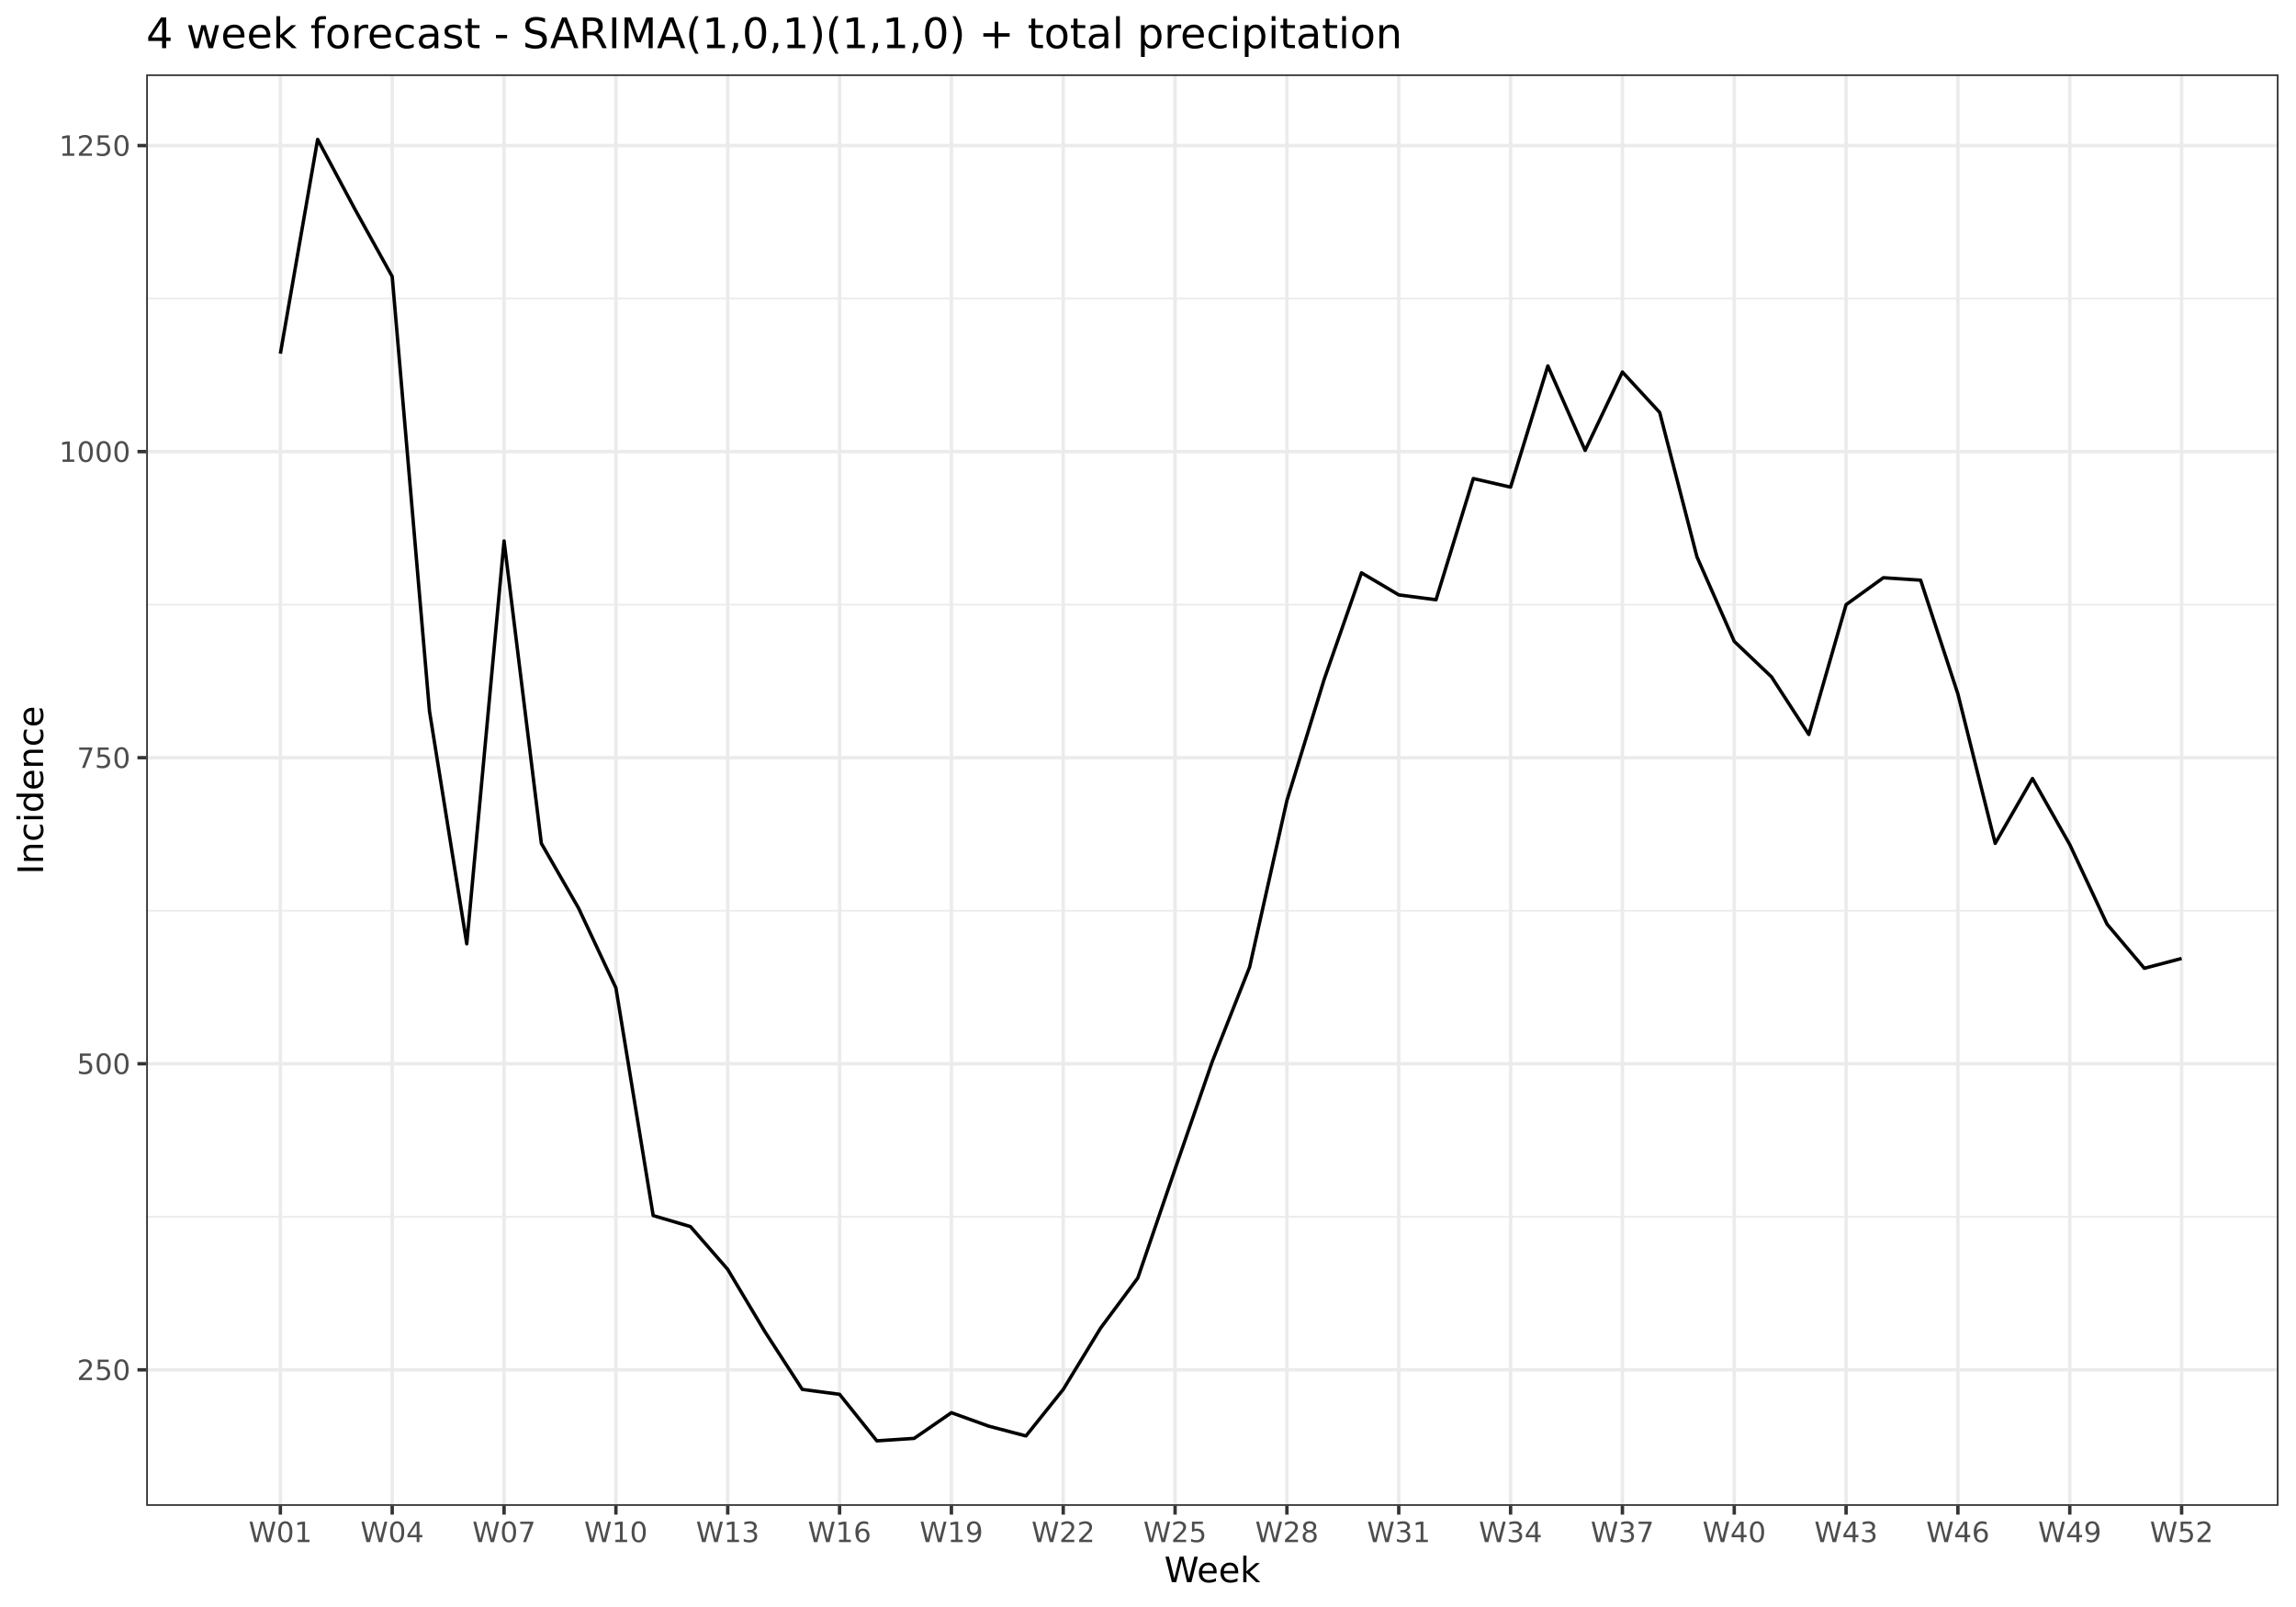
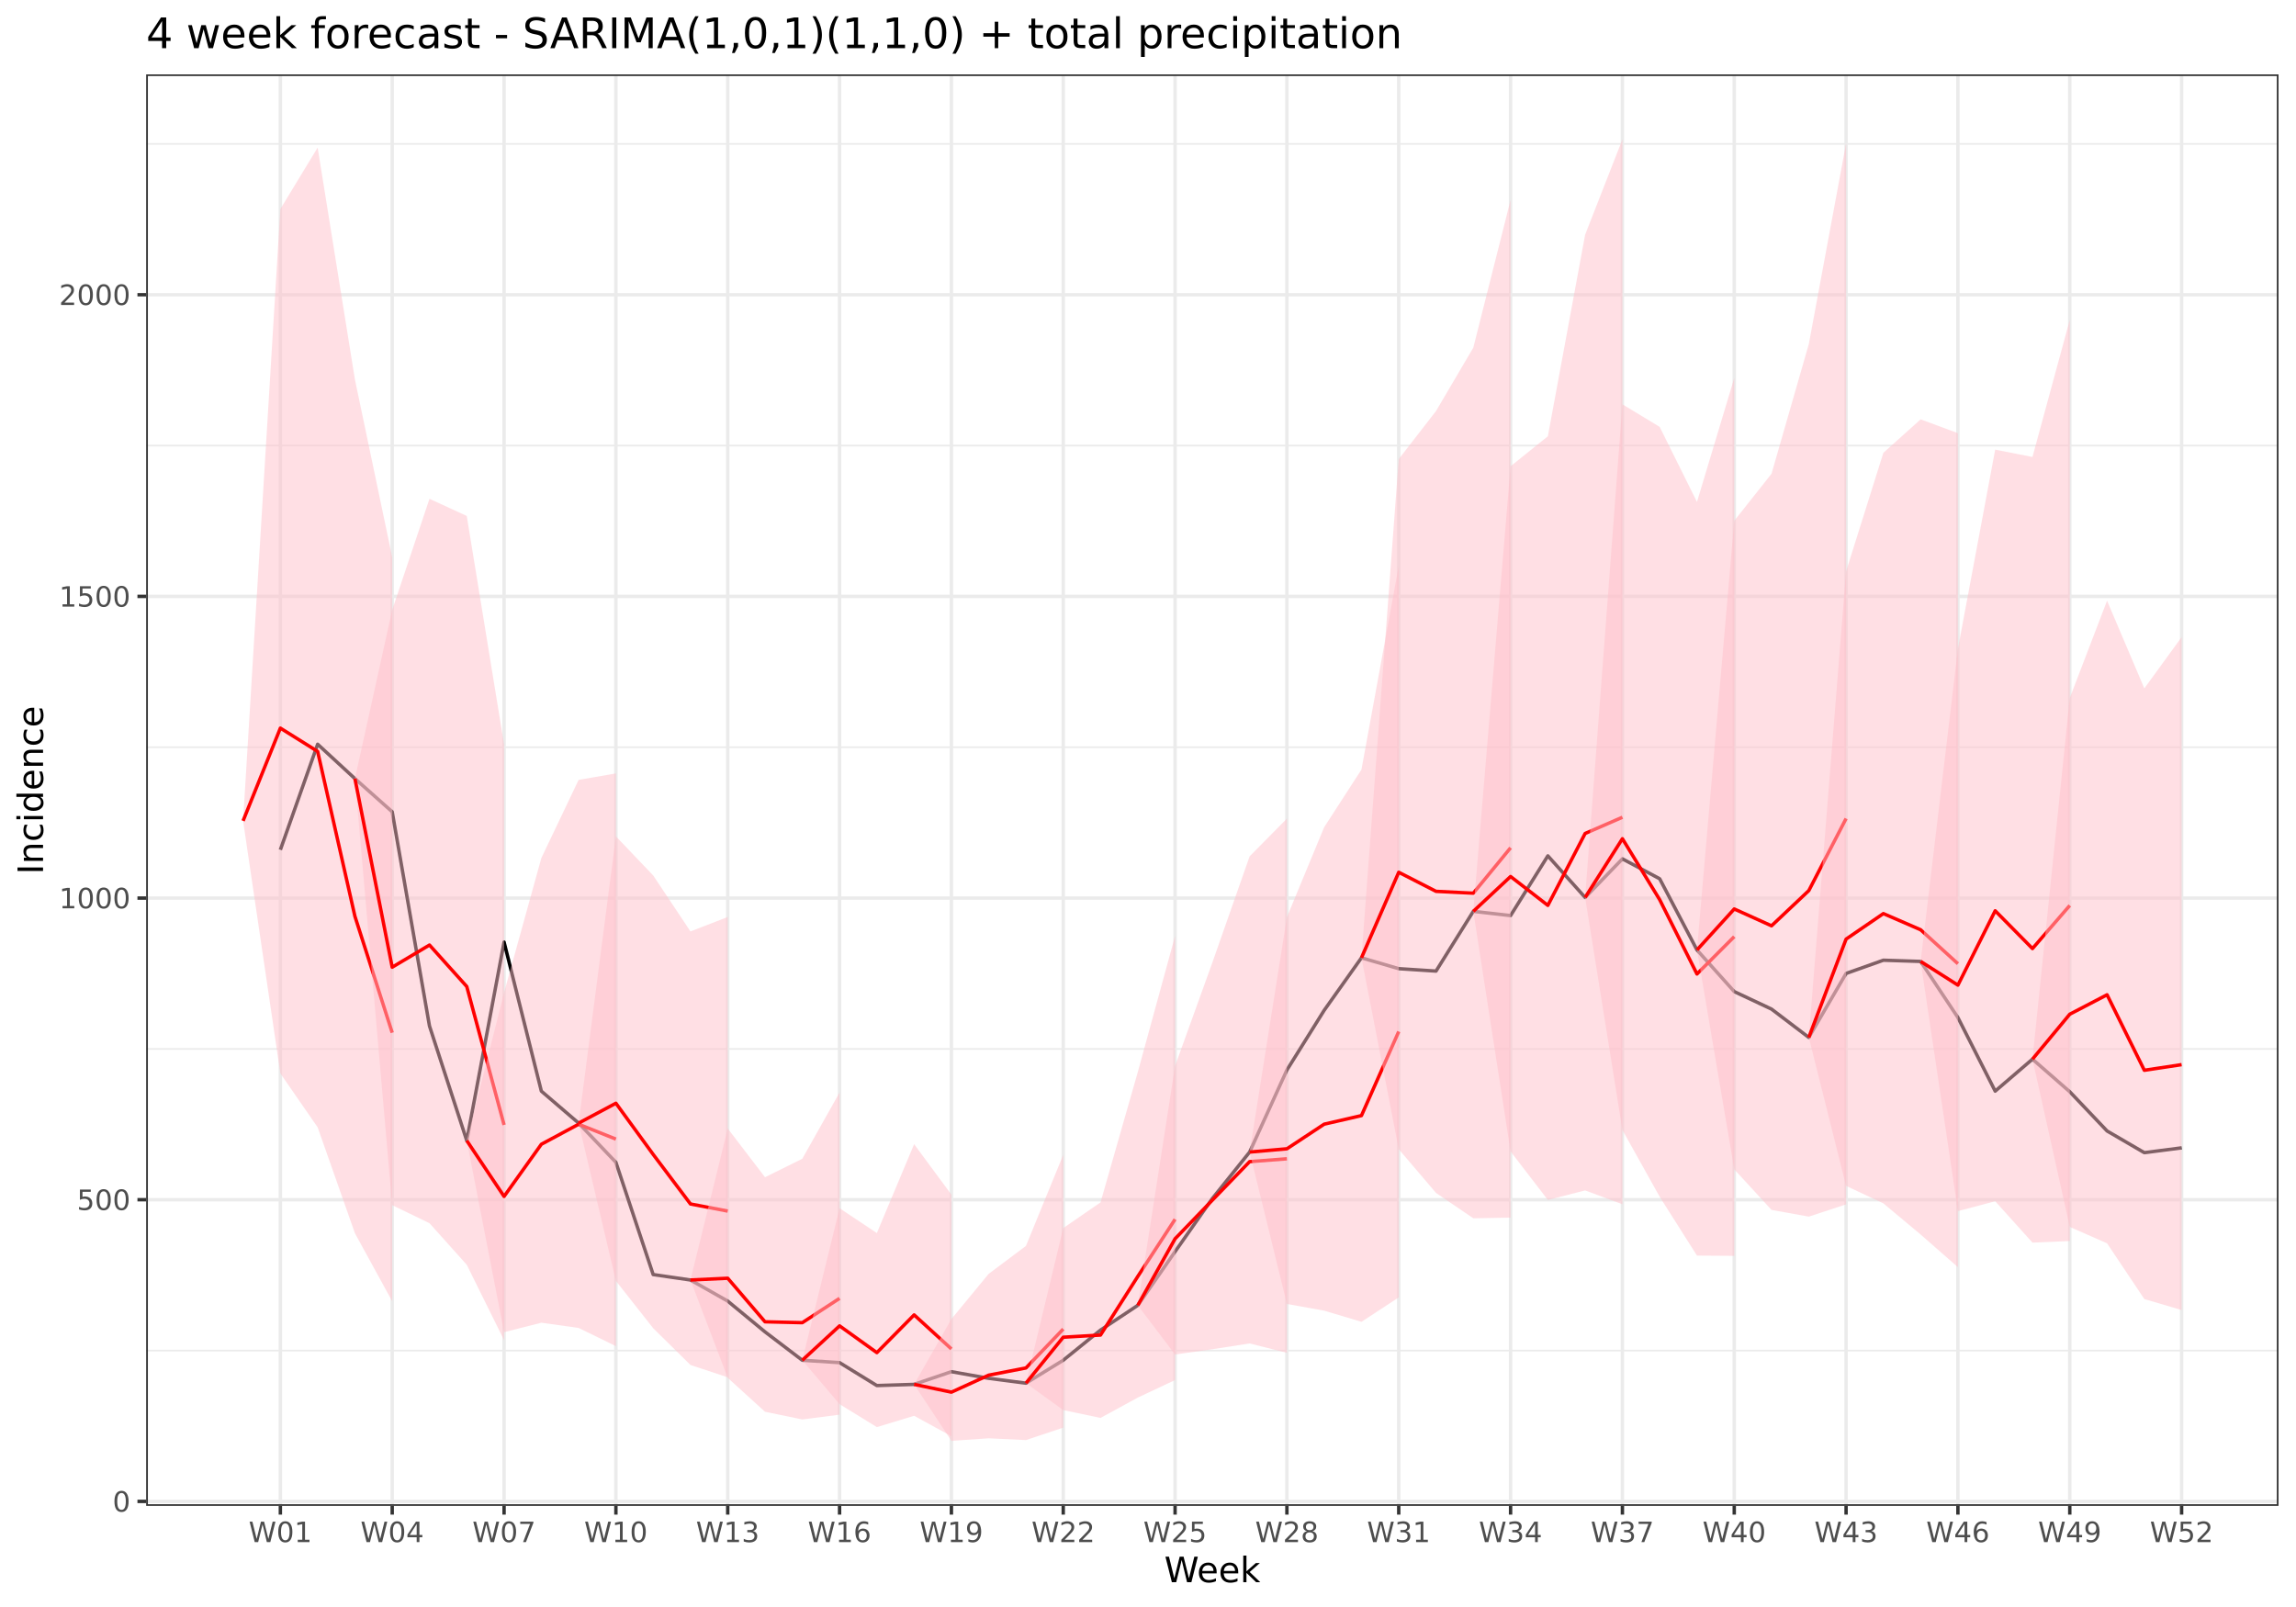
<svg xmlns="http://www.w3.org/2000/svg" class="svglite" width="720.00pt" height="504.00pt" viewBox="0 0 720.00 504.00">
  <defs>
    <style type="text/css">
    .svglite line, .svglite polyline, .svglite polygon, .svglite path, .svglite rect, .svglite circle {
      fill: none;
      stroke: #000000;
      stroke-linecap: round;
      stroke-linejoin: round;
      stroke-miterlimit: 10.00;
    }
    .svglite text {
      white-space: pre;
    }
  </style>
  </defs>
  <rect width="100%" height="100%" style="stroke: none; fill: #FFFFFF;" />
  <defs>
    <clipPath id="cpMC4wMHw3MjAuMDB8MC4wMHw1MDQuMDA=">
      <rect x="0.00" y="0.00" width="720.00" height="504.00" />
    </clipPath>
  </defs>
  <g clip-path="url(#cpMC4wMHw3MjAuMDB8MC4wMHw1MDQuMDA=)">
    <rect x="0.00" y="-0" width="720.00" height="504.00" style="stroke-width: 1.07; stroke: #FFFFFF; fill: #FFFFFF;" />
  </g>
  <defs>
    <clipPath id="cpNDUuODR8NzE0LjUyfDIzLjMyfDQ3Mi4yOQ==">
      <rect x="45.84" y="23.32" width="668.68" height="448.97" />
    </clipPath>
  </defs>
  <g clip-path="url(#cpNDUuODR8NzE0LjUyfDIzLjMyfDQ3Mi4yOQ==)">
    <rect x="45.84" y="23.32" width="668.68" height="448.97" style="stroke-width: 1.07; stroke: none; fill: #FFFFFF;" />
-     <polyline points="45.84,381.62 714.52,381.62 " style="stroke-width: 0.53; stroke: #EBEBEB; stroke-linecap: butt;" />
-     <polyline points="45.84,285.63 714.52,285.63 " style="stroke-width: 0.53; stroke: #EBEBEB; stroke-linecap: butt;" />
-     <polyline points="45.84,189.64 714.52,189.64 " style="stroke-width: 0.53; stroke: #EBEBEB; stroke-linecap: butt;" />
-     <polyline points="45.84,93.65 714.52,93.65 " style="stroke-width: 0.53; stroke: #EBEBEB; stroke-linecap: butt;" />
-     <polyline points="45.84,429.62 714.52,429.62 " style="stroke-width: 1.07; stroke: #EBEBEB; stroke-linecap: butt;" />
-     <polyline points="45.84,333.62 714.52,333.62 " style="stroke-width: 1.07; stroke: #EBEBEB; stroke-linecap: butt;" />
-     <polyline points="45.84,237.63 714.52,237.63 " style="stroke-width: 1.07; stroke: #EBEBEB; stroke-linecap: butt;" />
-     <polyline points="45.84,141.64 714.52,141.64 " style="stroke-width: 1.07; stroke: #EBEBEB; stroke-linecap: butt;" />
-     <polyline points="45.84,45.65 714.52,45.65 " style="stroke-width: 1.07; stroke: #EBEBEB; stroke-linecap: butt;" />
+     <polyline points="45.84,423.58 714.52,423.58 " style="stroke-width: 0.53; stroke: #EBEBEB; stroke-linecap: butt;" />
+     <polyline points="45.84,328.97 714.52,328.97 " style="stroke-width: 0.53; stroke: #EBEBEB; stroke-linecap: butt;" />
+     <polyline points="45.84,234.36 714.52,234.36 " style="stroke-width: 0.53; stroke: #EBEBEB; stroke-linecap: butt;" />
+     <polyline points="45.84,139.74 714.52,139.74 " style="stroke-width: 0.53; stroke: #EBEBEB; stroke-linecap: butt;" />
+     <polyline points="45.84,45.13 714.52,45.13 " style="stroke-width: 0.53; stroke: #EBEBEB; stroke-linecap: butt;" />
+     <polyline points="45.84,470.88 714.52,470.88 " style="stroke-width: 1.07; stroke: #EBEBEB; stroke-linecap: butt;" />
+     <polyline points="45.84,376.27 714.52,376.27 " style="stroke-width: 1.07; stroke: #EBEBEB; stroke-linecap: butt;" />
+     <polyline points="45.84,281.66 714.52,281.66 " style="stroke-width: 1.07; stroke: #EBEBEB; stroke-linecap: butt;" />
+     <polyline points="45.84,187.05 714.52,187.05 " style="stroke-width: 1.07; stroke: #EBEBEB; stroke-linecap: butt;" />
+     <polyline points="45.84,92.44 714.52,92.44 " style="stroke-width: 1.07; stroke: #EBEBEB; stroke-linecap: butt;" />
    <polyline points="87.92,472.29 87.92,23.32 " style="stroke-width: 1.07; stroke: #EBEBEB; stroke-linecap: butt;" />
    <polyline points="122.99,472.29 122.99,23.32 " style="stroke-width: 1.07; stroke: #EBEBEB; stroke-linecap: butt;" />
    <polyline points="158.07,472.29 158.07,23.32 " style="stroke-width: 1.07; stroke: #EBEBEB; stroke-linecap: butt;" />
    <polyline points="193.14,472.29 193.14,23.32 " style="stroke-width: 1.07; stroke: #EBEBEB; stroke-linecap: butt;" />
    <polyline points="228.21,472.29 228.21,23.32 " style="stroke-width: 1.07; stroke: #EBEBEB; stroke-linecap: butt;" />
    <polyline points="263.28,472.29 263.28,23.32 " style="stroke-width: 1.07; stroke: #EBEBEB; stroke-linecap: butt;" />
    <polyline points="298.35,472.29 298.35,23.32 " style="stroke-width: 1.07; stroke: #EBEBEB; stroke-linecap: butt;" />
    <polyline points="333.42,472.29 333.42,23.32 " style="stroke-width: 1.07; stroke: #EBEBEB; stroke-linecap: butt;" />
    <polyline points="368.49,472.29 368.49,23.32 " style="stroke-width: 1.07; stroke: #EBEBEB; stroke-linecap: butt;" />
    <polyline points="403.56,472.29 403.56,23.32 " style="stroke-width: 1.07; stroke: #EBEBEB; stroke-linecap: butt;" />
    <polyline points="438.63,472.29 438.63,23.32 " style="stroke-width: 1.07; stroke: #EBEBEB; stroke-linecap: butt;" />
    <polyline points="473.70,472.29 473.70,23.32 " style="stroke-width: 1.07; stroke: #EBEBEB; stroke-linecap: butt;" />
    <polyline points="508.77,472.29 508.77,23.32 " style="stroke-width: 1.07; stroke: #EBEBEB; stroke-linecap: butt;" />
    <polyline points="543.84,472.29 543.84,23.32 " style="stroke-width: 1.07; stroke: #EBEBEB; stroke-linecap: butt;" />
    <polyline points="578.91,472.29 578.91,23.32 " style="stroke-width: 1.07; stroke: #EBEBEB; stroke-linecap: butt;" />
    <polyline points="613.98,472.29 613.98,23.32 " style="stroke-width: 1.07; stroke: #EBEBEB; stroke-linecap: butt;" />
    <polyline points="649.06,472.29 649.06,23.32 " style="stroke-width: 1.07; stroke: #EBEBEB; stroke-linecap: butt;" />
    <polyline points="684.13,472.29 684.13,23.32 " style="stroke-width: 1.07; stroke: #EBEBEB; stroke-linecap: butt;" />
-     <polyline points="87.92,110.92 99.61,43.73 111.30,65.62 122.99,86.73 134.68,223.04 146.37,296.00 158.07,169.67 169.76,264.51 181.45,284.86 193.14,309.82 204.83,381.24 216.52,384.69 228.21,398.13 239.90,417.71 251.59,435.76 263.28,437.30 274.97,451.89 286.66,451.12 298.35,443.06 310.04,447.28 321.73,450.35 333.42,435.76 345.11,416.56 356.80,400.82 368.49,366.65 380.18,332.86 391.87,303.29 403.56,251.07 415.25,213.06 426.94,179.65 438.63,186.57 450.32,188.10 462.01,150.09 473.70,152.78 485.39,114.76 497.08,141.26 508.77,116.68 520.46,129.35 532.15,174.66 543.84,201.16 555.53,212.29 567.22,230.34 578.91,189.64 590.60,181.19 602.29,181.96 613.98,217.67 625.67,264.51 637.36,244.16 649.06,264.89 660.75,289.85 672.44,303.68 684.13,300.60 " style="stroke-width: 1.07; stroke-linecap: butt;" />
-     <polygon points="76.23,92.49 76.23,92.49 " style="stroke-width: 0.00; stroke: none; stroke-linecap: butt; fill: #FFC0CB; fill-opacity: 0.50;" />
-     <polygon points="111.30,65.62 111.30,65.62 " style="stroke-width: 0.00; stroke: none; stroke-linecap: butt; fill: #FFC0CB; fill-opacity: 0.50;" />
-     <polygon points="146.37,296.00 146.37,296.00 " style="stroke-width: 0.00; stroke: none; stroke-linecap: butt; fill: #FFC0CB; fill-opacity: 0.50;" />
-     <polygon points="181.45,284.86 181.45,284.86 " style="stroke-width: 0.00; stroke: none; stroke-linecap: butt; fill: #FFC0CB; fill-opacity: 0.50;" />
-     <polygon points="216.52,384.69 216.52,384.69 " style="stroke-width: 0.00; stroke: none; stroke-linecap: butt; fill: #FFC0CB; fill-opacity: 0.50;" />
-     <polygon points="251.59,435.76 251.59,435.76 " style="stroke-width: 0.00; stroke: none; stroke-linecap: butt; fill: #FFC0CB; fill-opacity: 0.50;" />
-     <polygon points="286.66,451.12 286.66,451.12 " style="stroke-width: 0.00; stroke: none; stroke-linecap: butt; fill: #FFC0CB; fill-opacity: 0.50;" />
-     <polygon points="321.73,450.35 321.73,450.35 " style="stroke-width: 0.00; stroke: none; stroke-linecap: butt; fill: #FFC0CB; fill-opacity: 0.50;" />
-     <polygon points="356.80,400.82 356.80,400.82 " style="stroke-width: 0.00; stroke: none; stroke-linecap: butt; fill: #FFC0CB; fill-opacity: 0.50;" />
-     <polygon points="391.87,303.29 391.87,303.29 " style="stroke-width: 0.00; stroke: none; stroke-linecap: butt; fill: #FFC0CB; fill-opacity: 0.50;" />
-     <polygon points="426.94,179.65 426.94,179.65 " style="stroke-width: 0.00; stroke: none; stroke-linecap: butt; fill: #FFC0CB; fill-opacity: 0.50;" />
-     <polygon points="462.01,150.09 462.01,150.09 " style="stroke-width: 0.00; stroke: none; stroke-linecap: butt; fill: #FFC0CB; fill-opacity: 0.50;" />
-     <polygon points="497.08,141.26 497.08,141.26 " style="stroke-width: 0.00; stroke: none; stroke-linecap: butt; fill: #FFC0CB; fill-opacity: 0.50;" />
-     <polygon points="532.15,174.66 532.15,174.66 " style="stroke-width: 0.00; stroke: none; stroke-linecap: butt; fill: #FFC0CB; fill-opacity: 0.50;" />
-     <polygon points="567.22,230.34 567.22,230.34 " style="stroke-width: 0.00; stroke: none; stroke-linecap: butt; fill: #FFC0CB; fill-opacity: 0.50;" />
-     <polygon points="602.29,181.96 602.29,181.96 " style="stroke-width: 0.00; stroke: none; stroke-linecap: butt; fill: #FFC0CB; fill-opacity: 0.50;" />
-     <polygon points="637.36,244.16 637.36,244.16 " style="stroke-width: 0.00; stroke: none; stroke-linecap: butt; fill: #FFC0CB; fill-opacity: 0.50;" />
+     <polyline points="87.92,266.52 99.61,233.41 111.30,244.20 122.99,254.60 134.68,321.78 146.37,357.73 158.07,295.47 169.76,342.21 181.45,352.24 193.14,364.54 204.83,399.74 216.52,401.44 228.21,408.06 239.90,417.71 251.59,426.61 263.28,427.36 274.97,434.55 286.66,434.18 298.35,430.20 310.04,432.28 321.73,433.80 333.42,426.61 345.11,417.15 356.80,409.39 368.49,392.55 380.18,375.89 391.87,361.32 403.56,335.59 415.25,316.86 426.94,300.39 438.63,303.80 450.32,304.56 462.01,285.82 473.70,287.15 485.39,268.42 497.08,281.47 508.77,269.36 520.46,275.61 532.15,297.93 543.84,310.99 555.53,316.48 567.22,325.37 578.91,305.31 590.60,301.15 602.29,301.53 613.98,319.13 625.67,342.21 637.36,332.18 649.06,342.40 660.75,354.70 672.44,361.51 684.13,360.00 " style="stroke-width: 1.07; stroke-linecap: butt;" />
+     <polygon points="76.23,257.44 87.92,65.56 99.61,46.29 111.30,119.03 122.99,174.76 122.99,408.12 111.30,386.78 99.61,353.55 87.92,336.66 76.23,257.44 " style="stroke-width: 0.00; stroke: none; stroke-linecap: butt; fill: #FFC0CB; fill-opacity: 0.50;" />
+     <polyline points="76.23,257.44 87.92,65.56 99.61,46.29 111.30,119.03 122.99,174.76 " style="stroke-width: 1.07; stroke: none; stroke-linecap: butt;" />
+     <polyline points="122.99,408.12 111.30,386.78 99.61,353.55 87.92,336.66 76.23,257.44 " style="stroke-width: 1.07; stroke: none; stroke-linecap: butt;" />
+     <polyline points="76.23,257.44 87.92,228.36 99.61,235.67 111.30,287.39 122.99,323.88 " style="stroke-width: 1.07; stroke: #FF0000; stroke-linecap: butt;" />
+     <polygon points="111.30,244.20 122.99,191.29 134.68,156.44 146.37,161.82 158.07,233.51 158.07,420.32 146.37,396.67 134.68,383.63 122.99,377.97 111.30,244.20 " style="stroke-width: 0.00; stroke: none; stroke-linecap: butt; fill: #FFC0CB; fill-opacity: 0.50;" />
+     <polyline points="111.30,244.20 122.99,191.29 134.68,156.44 146.37,161.82 158.07,233.51 " style="stroke-width: 1.07; stroke: none; stroke-linecap: butt;" />
+     <polyline points="158.07,420.32 146.37,396.67 134.68,383.63 122.99,377.97 111.30,244.20 " style="stroke-width: 1.07; stroke: none; stroke-linecap: butt;" />
+     <polyline points="111.30,244.20 122.99,303.34 134.68,296.39 146.37,309.40 158.07,352.81 " style="stroke-width: 1.07; stroke: #FF0000; stroke-linecap: butt;" />
+     <polygon points="146.37,357.73 158.07,311.32 169.76,269.11 181.45,244.59 193.14,242.56 193.14,422.19 181.45,416.48 169.76,414.84 158.07,417.81 146.37,357.73 " style="stroke-width: 0.00; stroke: none; stroke-linecap: butt; fill: #FFC0CB; fill-opacity: 0.50;" />
+     <polyline points="146.37,357.73 158.07,311.32 169.76,269.11 181.45,244.59 193.14,242.56 " style="stroke-width: 1.07; stroke: none; stroke-linecap: butt;" />
+     <polyline points="193.14,422.19 181.45,416.48 169.76,414.84 158.07,417.81 146.37,357.73 " style="stroke-width: 1.07; stroke: none; stroke-linecap: butt;" />
+     <polyline points="146.37,357.73 158.07,375.23 169.76,358.87 181.45,352.59 193.14,357.25 " style="stroke-width: 1.07; stroke: #FF0000; stroke-linecap: butt;" />
+     <polygon points="181.45,352.24 193.14,262.30 204.83,274.56 216.52,292.12 228.21,287.59 228.21,431.97 216.52,428.09 204.83,416.56 193.14,401.73 181.45,352.24 " style="stroke-width: 0.00; stroke: none; stroke-linecap: butt; fill: #FFC0CB; fill-opacity: 0.50;" />
+     <polyline points="181.45,352.24 193.14,262.30 204.83,274.56 216.52,292.12 228.21,287.59 " style="stroke-width: 1.07; stroke: none; stroke-linecap: butt;" />
+     <polyline points="228.21,431.97 216.52,428.09 204.83,416.56 193.14,401.73 181.45,352.24 " style="stroke-width: 1.07; stroke: none; stroke-linecap: butt;" />
+     <polyline points="181.45,352.24 193.14,346.01 204.83,362.06 216.52,377.60 228.21,379.83 " style="stroke-width: 1.07; stroke: #FF0000; stroke-linecap: butt;" />
+     <polygon points="216.52,401.44 228.21,353.93 239.90,369.21 251.59,363.42 263.28,342.64 263.28,443.68 251.59,445.18 239.90,442.77 228.21,432.13 216.52,401.44 " style="stroke-width: 0.00; stroke: none; stroke-linecap: butt; fill: #FFC0CB; fill-opacity: 0.50;" />
+     <polyline points="216.52,401.44 228.21,353.93 239.90,369.21 251.59,363.42 263.28,342.64 " style="stroke-width: 1.07; stroke: none; stroke-linecap: butt;" />
+     <polyline points="263.28,443.68 251.59,445.18 239.90,442.77 228.21,432.13 216.52,401.44 " style="stroke-width: 1.07; stroke: none; stroke-linecap: butt;" />
+     <polyline points="216.52,401.44 228.21,400.89 239.90,414.55 251.59,414.83 263.28,407.20 " style="stroke-width: 1.07; stroke: #FF0000; stroke-linecap: butt;" />
+     <polygon points="251.59,426.61 263.28,378.94 274.97,386.72 286.66,358.84 298.35,374.68 298.35,450.44 286.66,444.03 274.97,447.58 263.28,440.38 251.59,426.61 " style="stroke-width: 0.00; stroke: none; stroke-linecap: butt; fill: #FFC0CB; fill-opacity: 0.50;" />
+     <polyline points="251.59,426.61 263.28,378.94 274.97,386.72 286.66,358.84 298.35,374.68 " style="stroke-width: 1.07; stroke: none; stroke-linecap: butt;" />
+     <polyline points="298.35,450.44 286.66,444.03 274.97,447.58 263.28,440.38 251.59,426.61 " style="stroke-width: 1.07; stroke: none; stroke-linecap: butt;" />
+     <polyline points="251.59,426.61 263.28,415.83 274.97,424.22 286.66,412.39 298.35,423.07 " style="stroke-width: 1.07; stroke: #FF0000; stroke-linecap: butt;" />
+     <polygon points="286.66,434.18 298.35,413.69 310.04,399.51 321.73,390.75 333.42,362.18 333.42,447.75 321.73,451.65 310.04,451.09 298.35,451.89 286.66,434.18 " style="stroke-width: 0.00; stroke: none; stroke-linecap: butt; fill: #FFC0CB; fill-opacity: 0.50;" />
+     <polyline points="286.66,434.18 298.35,413.69 310.04,399.51 321.73,390.75 333.42,362.18 " style="stroke-width: 1.07; stroke: none; stroke-linecap: butt;" />
+     <polyline points="333.42,447.75 321.73,451.65 310.04,451.09 298.35,451.89 286.66,434.18 " style="stroke-width: 1.07; stroke: none; stroke-linecap: butt;" />
+     <polyline points="286.66,434.18 298.35,436.62 310.04,431.29 321.73,429.03 333.42,416.83 " style="stroke-width: 1.07; stroke: #FF0000; stroke-linecap: butt;" />
+     <polygon points="321.73,433.80 333.42,385.16 345.11,377.11 356.80,336.23 368.49,293.55 368.49,432.82 356.80,438.32 345.11,444.70 333.42,442.24 321.73,433.80 " style="stroke-width: 0.00; stroke: none; stroke-linecap: butt; fill: #FFC0CB; fill-opacity: 0.50;" />
+     <polyline points="321.73,433.80 333.42,385.16 345.11,377.11 356.80,336.23 368.49,293.55 " style="stroke-width: 1.07; stroke: none; stroke-linecap: butt;" />
+     <polyline points="368.49,432.82 356.80,438.32 345.11,444.70 333.42,442.24 321.73,433.80 " style="stroke-width: 1.07; stroke: none; stroke-linecap: butt;" />
+     <polyline points="321.73,433.80 333.42,419.39 345.11,418.71 356.80,400.32 368.49,382.40 " style="stroke-width: 1.07; stroke: #FF0000; stroke-linecap: butt;" />
+     <polygon points="356.80,409.39 368.49,334.32 380.18,301.89 391.87,268.57 403.56,256.74 403.56,424.29 391.87,421.34 380.18,423.16 368.49,424.81 356.80,409.39 " style="stroke-width: 0.00; stroke: none; stroke-linecap: butt; fill: #FFC0CB; fill-opacity: 0.50;" />
+     <polyline points="356.80,409.39 368.49,334.32 380.18,301.89 391.87,268.57 403.56,256.74 " style="stroke-width: 1.07; stroke: none; stroke-linecap: butt;" />
+     <polyline points="403.56,424.29 391.87,421.34 380.18,423.16 368.49,424.81 356.80,409.39 " style="stroke-width: 1.07; stroke: none; stroke-linecap: butt;" />
+     <polyline points="356.80,409.39 368.49,388.51 380.18,376.40 391.87,364.32 403.56,363.43 " style="stroke-width: 1.07; stroke: #FF0000; stroke-linecap: butt;" />
+     <polygon points="391.87,361.32 403.56,287.65 415.25,259.43 426.94,241.36 438.63,177.45 438.63,406.90 426.94,414.56 415.25,411.06 403.56,408.96 391.87,361.32 " style="stroke-width: 0.00; stroke: none; stroke-linecap: butt; fill: #FFC0CB; fill-opacity: 0.50;" />
+     <polyline points="391.87,361.32 403.56,287.65 415.25,259.43 426.94,241.36 438.63,177.45 " style="stroke-width: 1.07; stroke: none; stroke-linecap: butt;" />
+     <polyline points="438.63,406.90 426.94,414.56 415.25,411.06 403.56,408.96 391.87,361.32 " style="stroke-width: 1.07; stroke: none; stroke-linecap: butt;" />
+     <polyline points="391.87,361.32 403.56,360.29 415.25,352.57 426.94,349.88 438.63,323.52 " style="stroke-width: 1.07; stroke: #FF0000; stroke-linecap: butt;" />
+     <polygon points="426.94,300.39 438.63,143.99 450.32,128.91 462.01,109.04 473.70,62.71 473.70,381.88 462.01,382.09 450.32,374.13 438.63,360.42 426.94,300.39 " style="stroke-width: 0.00; stroke: none; stroke-linecap: butt; fill: #FFC0CB; fill-opacity: 0.50;" />
+     <polyline points="426.94,300.39 438.63,143.99 450.32,128.91 462.01,109.04 473.70,62.71 " style="stroke-width: 1.07; stroke: none; stroke-linecap: butt;" />
+     <polyline points="473.70,381.88 462.01,382.09 450.32,374.13 438.63,360.42 426.94,300.39 " style="stroke-width: 1.07; stroke: none; stroke-linecap: butt;" />
+     <polyline points="426.94,300.39 438.63,273.57 450.32,279.55 462.01,280.13 473.70,265.89 " style="stroke-width: 1.07; stroke: #FF0000; stroke-linecap: butt;" />
+     <polygon points="462.01,285.82 473.70,146.23 485.39,136.83 497.08,73.61 508.77,43.73 508.77,377.69 497.08,373.35 485.39,376.33 473.70,361.13 462.01,285.82 " style="stroke-width: 0.00; stroke: none; stroke-linecap: butt; fill: #FFC0CB; fill-opacity: 0.50;" />
+     <polyline points="462.01,285.82 473.70,146.23 485.39,136.83 497.08,73.61 508.77,43.73 " style="stroke-width: 1.07; stroke: none; stroke-linecap: butt;" />
+     <polyline points="508.77,377.69 497.08,373.35 485.39,376.33 473.70,361.13 462.01,285.82 " style="stroke-width: 1.07; stroke: none; stroke-linecap: butt;" />
+     <polyline points="462.01,285.82 473.70,274.90 485.39,283.95 497.08,261.40 508.77,256.31 " style="stroke-width: 1.07; stroke: #FF0000; stroke-linecap: butt;" />
+     <polygon points="497.08,281.47 508.77,126.80 520.46,133.89 532.15,157.42 543.84,118.56 543.84,393.87 532.15,393.79 520.46,375.34 508.77,354.40 497.08,281.47 " style="stroke-width: 0.00; stroke: none; stroke-linecap: butt; fill: #FFC0CB; fill-opacity: 0.50;" />
+     <polyline points="497.08,281.47 508.77,126.80 520.46,133.89 532.15,157.42 543.84,118.56 " style="stroke-width: 1.07; stroke: none; stroke-linecap: butt;" />
+     <polyline points="543.84,393.87 532.15,393.79 520.46,375.34 508.77,354.40 497.08,281.47 " style="stroke-width: 1.07; stroke: none; stroke-linecap: butt;" />
+     <polyline points="497.08,281.47 508.77,263.05 520.46,282.17 532.15,305.47 543.84,293.76 " style="stroke-width: 1.07; stroke: #FF0000; stroke-linecap: butt;" />
+     <polygon points="532.15,297.93 543.84,163.34 555.53,148.58 567.22,107.93 578.91,44.98 578.91,377.72 567.22,381.57 555.53,379.46 543.84,366.73 532.15,297.93 " style="stroke-width: 0.00; stroke: none; stroke-linecap: butt; fill: #FFC0CB; fill-opacity: 0.50;" />
+     <polyline points="532.15,297.93 543.84,163.34 555.53,148.58 567.22,107.93 578.91,44.98 " style="stroke-width: 1.07; stroke: none; stroke-linecap: butt;" />
+     <polyline points="578.91,377.72 567.22,381.57 555.53,379.46 543.84,366.73 532.15,297.93 " style="stroke-width: 1.07; stroke: none; stroke-linecap: butt;" />
+     <polyline points="532.15,297.93 543.84,285.08 555.53,290.36 567.22,279.32 578.91,256.72 " style="stroke-width: 1.07; stroke: #FF0000; stroke-linecap: butt;" />
+     <polygon points="567.22,325.37 578.91,179.21 590.60,142.02 602.29,131.52 613.98,135.86 613.98,397.42 602.29,387.18 590.60,377.41 578.91,371.93 567.22,325.37 " style="stroke-width: 0.00; stroke: none; stroke-linecap: butt; fill: #FFC0CB; fill-opacity: 0.50;" />
+     <polyline points="567.22,325.37 578.91,179.21 590.60,142.02 602.29,131.52 613.98,135.86 " style="stroke-width: 1.07; stroke: none; stroke-linecap: butt;" />
+     <polyline points="613.98,397.42 602.29,387.18 590.60,377.41 578.91,371.93 567.22,325.37 " style="stroke-width: 1.07; stroke: none; stroke-linecap: butt;" />
+     <polyline points="567.22,325.37 578.91,294.53 590.60,286.53 602.29,291.60 613.98,302.25 " style="stroke-width: 1.07; stroke: #FF0000; stroke-linecap: butt;" />
+     <polygon points="602.29,301.53 613.98,203.48 625.67,141.02 637.36,143.32 649.06,100.31 649.06,389.22 637.36,389.72 625.67,376.74 613.98,379.84 602.29,301.53 " style="stroke-width: 0.00; stroke: none; stroke-linecap: butt; fill: #FFC0CB; fill-opacity: 0.50;" />
+     <polyline points="602.29,301.53 613.98,203.48 625.67,141.02 637.36,143.32 649.06,100.31 " style="stroke-width: 1.07; stroke: none; stroke-linecap: butt;" />
+     <polyline points="649.06,389.22 637.36,389.72 625.67,376.74 613.98,379.84 602.29,301.53 " style="stroke-width: 1.07; stroke: none; stroke-linecap: butt;" />
+     <polyline points="602.29,301.53 613.98,308.96 625.67,285.65 637.36,297.50 649.06,283.98 " style="stroke-width: 1.07; stroke: #FF0000; stroke-linecap: butt;" />
+     <polygon points="637.36,332.18 649.06,218.91 660.75,188.40 672.44,215.90 684.13,199.82 684.13,410.87 672.44,407.42 660.75,389.94 649.06,384.80 637.36,332.18 " style="stroke-width: 0.00; stroke: none; stroke-linecap: butt; fill: #FFC0CB; fill-opacity: 0.50;" />
+     <polyline points="637.36,332.18 649.06,218.91 660.75,188.40 672.44,215.90 684.13,199.82 " style="stroke-width: 1.07; stroke: none; stroke-linecap: butt;" />
+     <polyline points="684.13,410.87 672.44,407.42 660.75,389.94 649.06,384.80 637.36,332.18 " style="stroke-width: 1.07; stroke: none; stroke-linecap: butt;" />
+     <polyline points="637.36,332.18 649.06,318.08 660.75,311.99 672.44,335.67 684.13,333.90 " style="stroke-width: 1.07; stroke: #FF0000; stroke-linecap: butt;" />
    <rect x="45.84" y="23.32" width="668.68" height="448.97" style="stroke-width: 1.07; stroke: #333333;" />
  </g>
  <g clip-path="url(#cpMC4wMHw3MjAuMDB8MC4wMHw1MDQuMDA=)">
-     <text x="40.91" y="432.82" text-anchor="end" style="font-size: 8.80px;fill: #4D4D4D; font-family: &quot;DejaVu Sans&quot;;" textLength="16.78px" lengthAdjust="spacingAndGlyphs">250</text>
-     <text x="40.91" y="336.83" text-anchor="end" style="font-size: 8.80px;fill: #4D4D4D; font-family: &quot;DejaVu Sans&quot;;" textLength="16.78px" lengthAdjust="spacingAndGlyphs">500</text>
-     <text x="40.91" y="240.84" text-anchor="end" style="font-size: 8.80px;fill: #4D4D4D; font-family: &quot;DejaVu Sans&quot;;" textLength="16.78px" lengthAdjust="spacingAndGlyphs">750</text>
-     <text x="40.91" y="144.85" text-anchor="end" style="font-size: 8.80px;fill: #4D4D4D; font-family: &quot;DejaVu Sans&quot;;" textLength="22.38px" lengthAdjust="spacingAndGlyphs">1000</text>
-     <text x="40.91" y="48.86" text-anchor="end" style="font-size: 8.80px;fill: #4D4D4D; font-family: &quot;DejaVu Sans&quot;;" textLength="22.38px" lengthAdjust="spacingAndGlyphs">1250</text>
-     <polyline points="43.10,429.62 45.84,429.62 " style="stroke-width: 1.07; stroke: #333333; stroke-linecap: butt;" />
-     <polyline points="43.10,333.62 45.84,333.62 " style="stroke-width: 1.07; stroke: #333333; stroke-linecap: butt;" />
-     <polyline points="43.10,237.63 45.84,237.63 " style="stroke-width: 1.07; stroke: #333333; stroke-linecap: butt;" />
-     <polyline points="43.10,141.64 45.84,141.64 " style="stroke-width: 1.07; stroke: #333333; stroke-linecap: butt;" />
-     <polyline points="43.10,45.65 45.84,45.65 " style="stroke-width: 1.07; stroke: #333333; stroke-linecap: butt;" />
+     <text x="40.91" y="474.09" text-anchor="end" style="font-size: 8.80px;fill: #4D4D4D; font-family: &quot;DejaVu Sans&quot;;" textLength="5.59px" lengthAdjust="spacingAndGlyphs">0</text>
+     <text x="40.91" y="379.48" text-anchor="end" style="font-size: 8.80px;fill: #4D4D4D; font-family: &quot;DejaVu Sans&quot;;" textLength="16.78px" lengthAdjust="spacingAndGlyphs">500</text>
+     <text x="40.91" y="284.87" text-anchor="end" style="font-size: 8.80px;fill: #4D4D4D; font-family: &quot;DejaVu Sans&quot;;" textLength="22.38px" lengthAdjust="spacingAndGlyphs">1000</text>
+     <text x="40.91" y="190.26" text-anchor="end" style="font-size: 8.80px;fill: #4D4D4D; font-family: &quot;DejaVu Sans&quot;;" textLength="22.38px" lengthAdjust="spacingAndGlyphs">1500</text>
+     <text x="40.91" y="95.65" text-anchor="end" style="font-size: 8.80px;fill: #4D4D4D; font-family: &quot;DejaVu Sans&quot;;" textLength="22.38px" lengthAdjust="spacingAndGlyphs">2000</text>
+     <polyline points="43.10,470.88 45.84,470.88 " style="stroke-width: 1.07; stroke: #333333; stroke-linecap: butt;" />
+     <polyline points="43.10,376.27 45.84,376.27 " style="stroke-width: 1.07; stroke: #333333; stroke-linecap: butt;" />
+     <polyline points="43.10,281.66 45.84,281.66 " style="stroke-width: 1.07; stroke: #333333; stroke-linecap: butt;" />
+     <polyline points="43.10,187.05 45.84,187.05 " style="stroke-width: 1.07; stroke: #333333; stroke-linecap: butt;" />
+     <polyline points="43.10,92.44 45.84,92.44 " style="stroke-width: 1.07; stroke: #333333; stroke-linecap: butt;" />
    <polyline points="87.92,475.03 87.92,472.29 " style="stroke-width: 1.07; stroke: #333333; stroke-linecap: butt;" />
    <polyline points="122.99,475.03 122.99,472.29 " style="stroke-width: 1.07; stroke: #333333; stroke-linecap: butt;" />
    <polyline points="158.07,475.03 158.07,472.29 " style="stroke-width: 1.07; stroke: #333333; stroke-linecap: butt;" />
    <polyline points="193.14,475.03 193.14,472.29 " style="stroke-width: 1.07; stroke: #333333; stroke-linecap: butt;" />
    <polyline points="228.21,475.03 228.21,472.29 " style="stroke-width: 1.07; stroke: #333333; stroke-linecap: butt;" />
    <polyline points="263.28,475.03 263.28,472.29 " style="stroke-width: 1.07; stroke: #333333; stroke-linecap: butt;" />
    <polyline points="298.35,475.03 298.35,472.29 " style="stroke-width: 1.07; stroke: #333333; stroke-linecap: butt;" />
    <polyline points="333.42,475.03 333.42,472.29 " style="stroke-width: 1.07; stroke: #333333; stroke-linecap: butt;" />
    <polyline points="368.49,475.03 368.49,472.29 " style="stroke-width: 1.07; stroke: #333333; stroke-linecap: butt;" />
    <polyline points="403.56,475.03 403.56,472.29 " style="stroke-width: 1.07; stroke: #333333; stroke-linecap: butt;" />
    <polyline points="438.63,475.03 438.63,472.29 " style="stroke-width: 1.07; stroke: #333333; stroke-linecap: butt;" />
    <polyline points="473.70,475.03 473.70,472.29 " style="stroke-width: 1.07; stroke: #333333; stroke-linecap: butt;" />
    <polyline points="508.77,475.03 508.77,472.29 " style="stroke-width: 1.07; stroke: #333333; stroke-linecap: butt;" />
    <polyline points="543.84,475.03 543.84,472.29 " style="stroke-width: 1.07; stroke: #333333; stroke-linecap: butt;" />
    <polyline points="578.91,475.03 578.91,472.29 " style="stroke-width: 1.07; stroke: #333333; stroke-linecap: butt;" />
    <polyline points="613.98,475.03 613.98,472.29 " style="stroke-width: 1.07; stroke: #333333; stroke-linecap: butt;" />
    <polyline points="649.06,475.03 649.06,472.29 " style="stroke-width: 1.07; stroke: #333333; stroke-linecap: butt;" />
    <polyline points="684.13,475.03 684.13,472.29 " style="stroke-width: 1.07; stroke: #333333; stroke-linecap: butt;" />
    <text x="87.92" y="483.64" text-anchor="middle" style="font-size: 8.80px;fill: #4D4D4D; font-family: &quot;DejaVu Sans&quot;;" textLength="19.89px" lengthAdjust="spacingAndGlyphs">W01</text>
    <text x="122.99" y="483.64" text-anchor="middle" style="font-size: 8.80px;fill: #4D4D4D; font-family: &quot;DejaVu Sans&quot;;" textLength="19.89px" lengthAdjust="spacingAndGlyphs">W04</text>
    <text x="158.07" y="483.64" text-anchor="middle" style="font-size: 8.80px;fill: #4D4D4D; font-family: &quot;DejaVu Sans&quot;;" textLength="19.89px" lengthAdjust="spacingAndGlyphs">W07</text>
    <text x="193.14" y="483.64" text-anchor="middle" style="font-size: 8.80px;fill: #4D4D4D; font-family: &quot;DejaVu Sans&quot;;" textLength="19.89px" lengthAdjust="spacingAndGlyphs">W10</text>
    <text x="228.21" y="483.64" text-anchor="middle" style="font-size: 8.80px;fill: #4D4D4D; font-family: &quot;DejaVu Sans&quot;;" textLength="19.89px" lengthAdjust="spacingAndGlyphs">W13</text>
    <text x="263.28" y="483.64" text-anchor="middle" style="font-size: 8.80px;fill: #4D4D4D; font-family: &quot;DejaVu Sans&quot;;" textLength="19.89px" lengthAdjust="spacingAndGlyphs">W16</text>
    <text x="298.35" y="483.64" text-anchor="middle" style="font-size: 8.80px;fill: #4D4D4D; font-family: &quot;DejaVu Sans&quot;;" textLength="19.89px" lengthAdjust="spacingAndGlyphs">W19</text>
    <text x="333.42" y="483.64" text-anchor="middle" style="font-size: 8.80px;fill: #4D4D4D; font-family: &quot;DejaVu Sans&quot;;" textLength="19.89px" lengthAdjust="spacingAndGlyphs">W22</text>
    <text x="368.49" y="483.64" text-anchor="middle" style="font-size: 8.80px;fill: #4D4D4D; font-family: &quot;DejaVu Sans&quot;;" textLength="19.89px" lengthAdjust="spacingAndGlyphs">W25</text>
    <text x="403.56" y="483.64" text-anchor="middle" style="font-size: 8.80px;fill: #4D4D4D; font-family: &quot;DejaVu Sans&quot;;" textLength="19.89px" lengthAdjust="spacingAndGlyphs">W28</text>
    <text x="438.63" y="483.64" text-anchor="middle" style="font-size: 8.80px;fill: #4D4D4D; font-family: &quot;DejaVu Sans&quot;;" textLength="19.89px" lengthAdjust="spacingAndGlyphs">W31</text>
    <text x="473.70" y="483.64" text-anchor="middle" style="font-size: 8.80px;fill: #4D4D4D; font-family: &quot;DejaVu Sans&quot;;" textLength="19.89px" lengthAdjust="spacingAndGlyphs">W34</text>
    <text x="508.77" y="483.64" text-anchor="middle" style="font-size: 8.80px;fill: #4D4D4D; font-family: &quot;DejaVu Sans&quot;;" textLength="19.89px" lengthAdjust="spacingAndGlyphs">W37</text>
    <text x="543.84" y="483.64" text-anchor="middle" style="font-size: 8.80px;fill: #4D4D4D; font-family: &quot;DejaVu Sans&quot;;" textLength="19.89px" lengthAdjust="spacingAndGlyphs">W40</text>
    <text x="578.91" y="483.64" text-anchor="middle" style="font-size: 8.80px;fill: #4D4D4D; font-family: &quot;DejaVu Sans&quot;;" textLength="19.89px" lengthAdjust="spacingAndGlyphs">W43</text>
    <text x="613.98" y="483.64" text-anchor="middle" style="font-size: 8.80px;fill: #4D4D4D; font-family: &quot;DejaVu Sans&quot;;" textLength="19.89px" lengthAdjust="spacingAndGlyphs">W46</text>
    <text x="649.06" y="483.64" text-anchor="middle" style="font-size: 8.80px;fill: #4D4D4D; font-family: &quot;DejaVu Sans&quot;;" textLength="19.89px" lengthAdjust="spacingAndGlyphs">W49</text>
    <text x="684.13" y="483.64" text-anchor="middle" style="font-size: 8.80px;fill: #4D4D4D; font-family: &quot;DejaVu Sans&quot;;" textLength="19.89px" lengthAdjust="spacingAndGlyphs">W52</text>
    <text x="380.18" y="496.23" text-anchor="middle" style="font-size: 11.00px; font-family: &quot;DejaVu Sans&quot;;" textLength="30.14px" lengthAdjust="spacingAndGlyphs">Week</text>
    <text transform="translate(13.50,247.81) rotate(-90)" text-anchor="middle" style="font-size: 11.00px; font-family: &quot;DejaVu Sans&quot;;" textLength="52.86px" lengthAdjust="spacingAndGlyphs">Incidence</text>
    <text x="45.84" y="15.10" style="font-size: 13.20px; font-family: &quot;DejaVu Sans&quot;;" textLength="393.61px" lengthAdjust="spacingAndGlyphs">4 week forecast - SARIMA(1,0,1)(1,1,0) + total precipitation</text>
  </g>
</svg>
